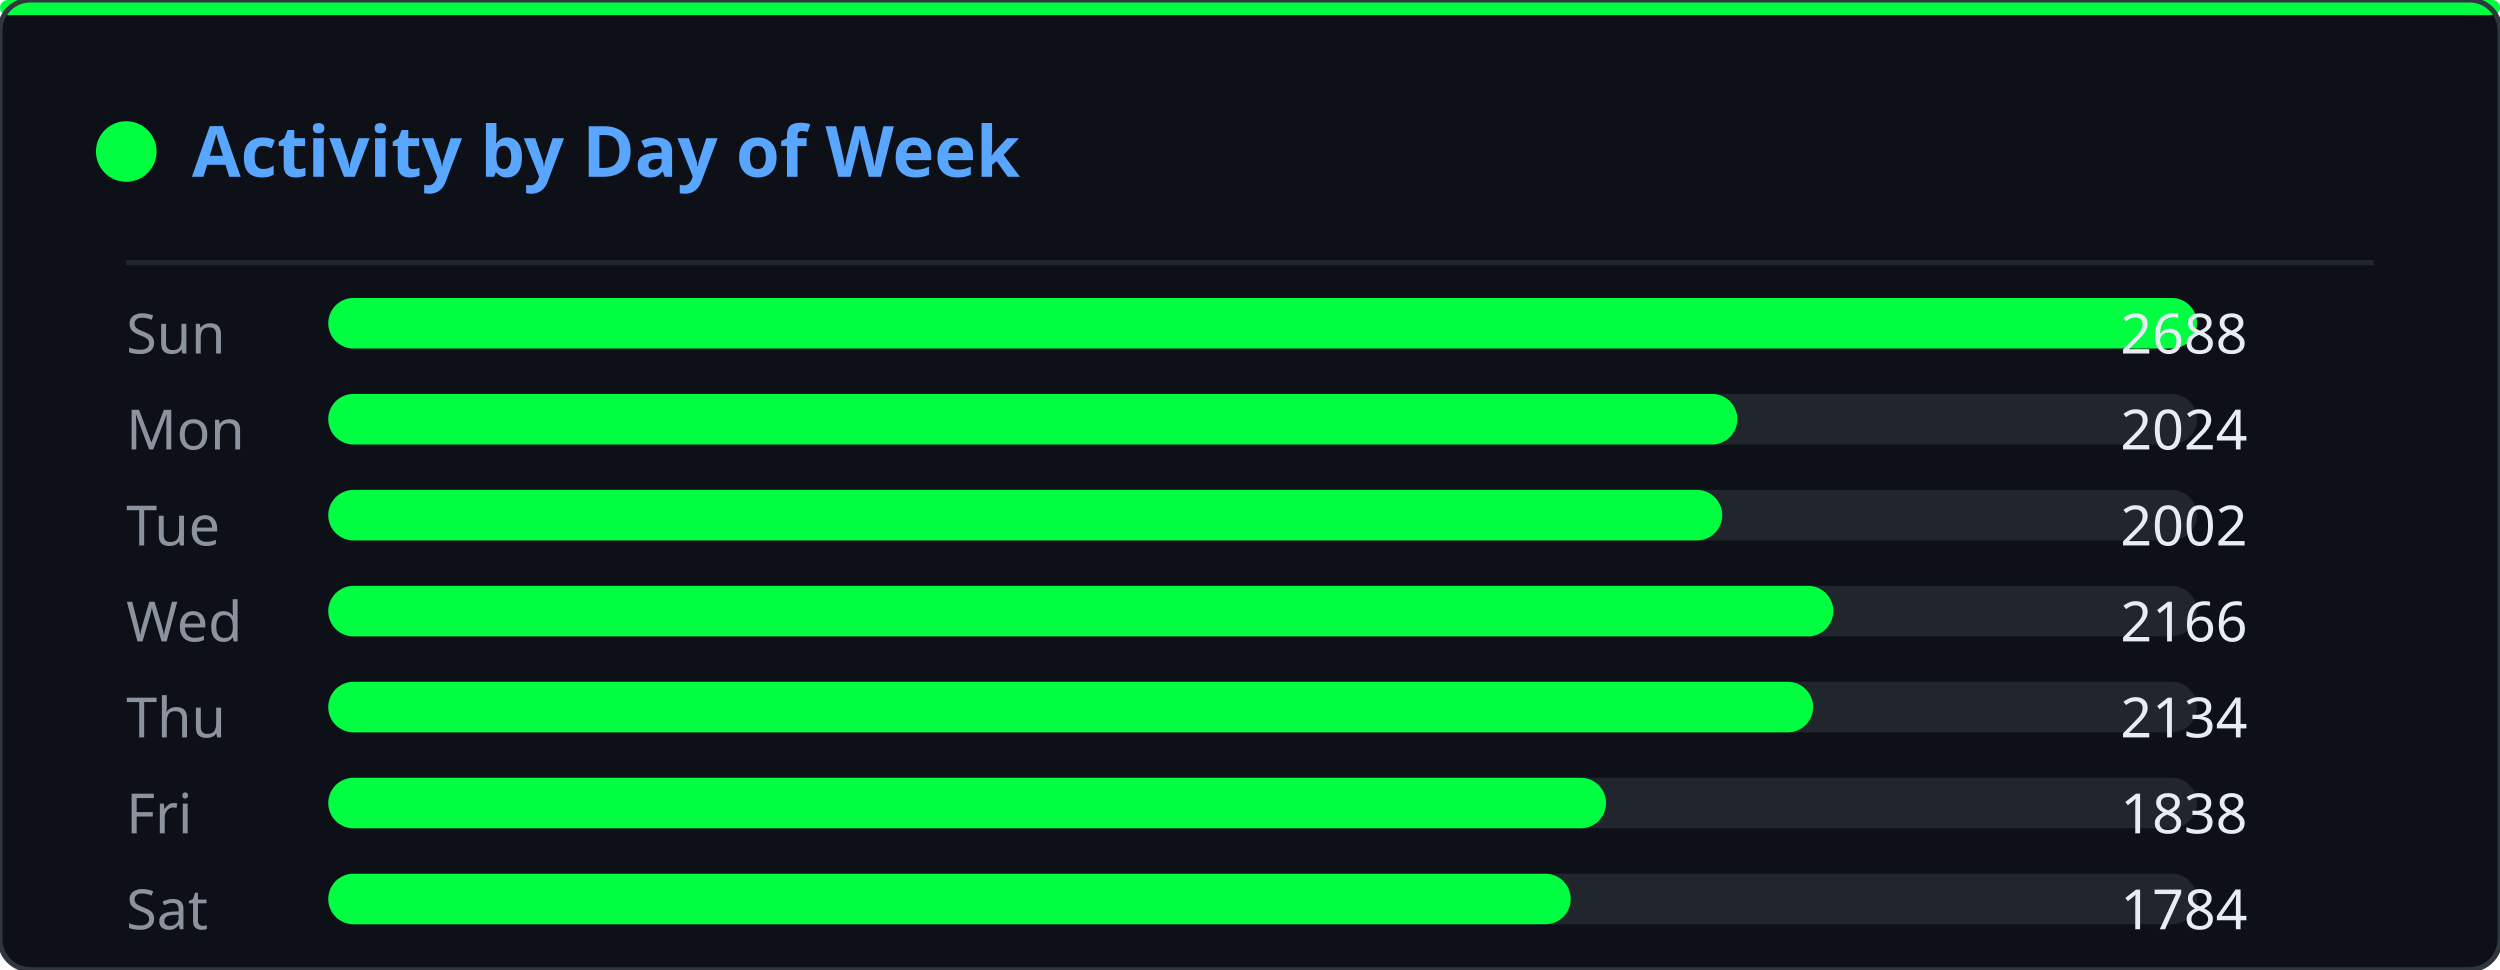
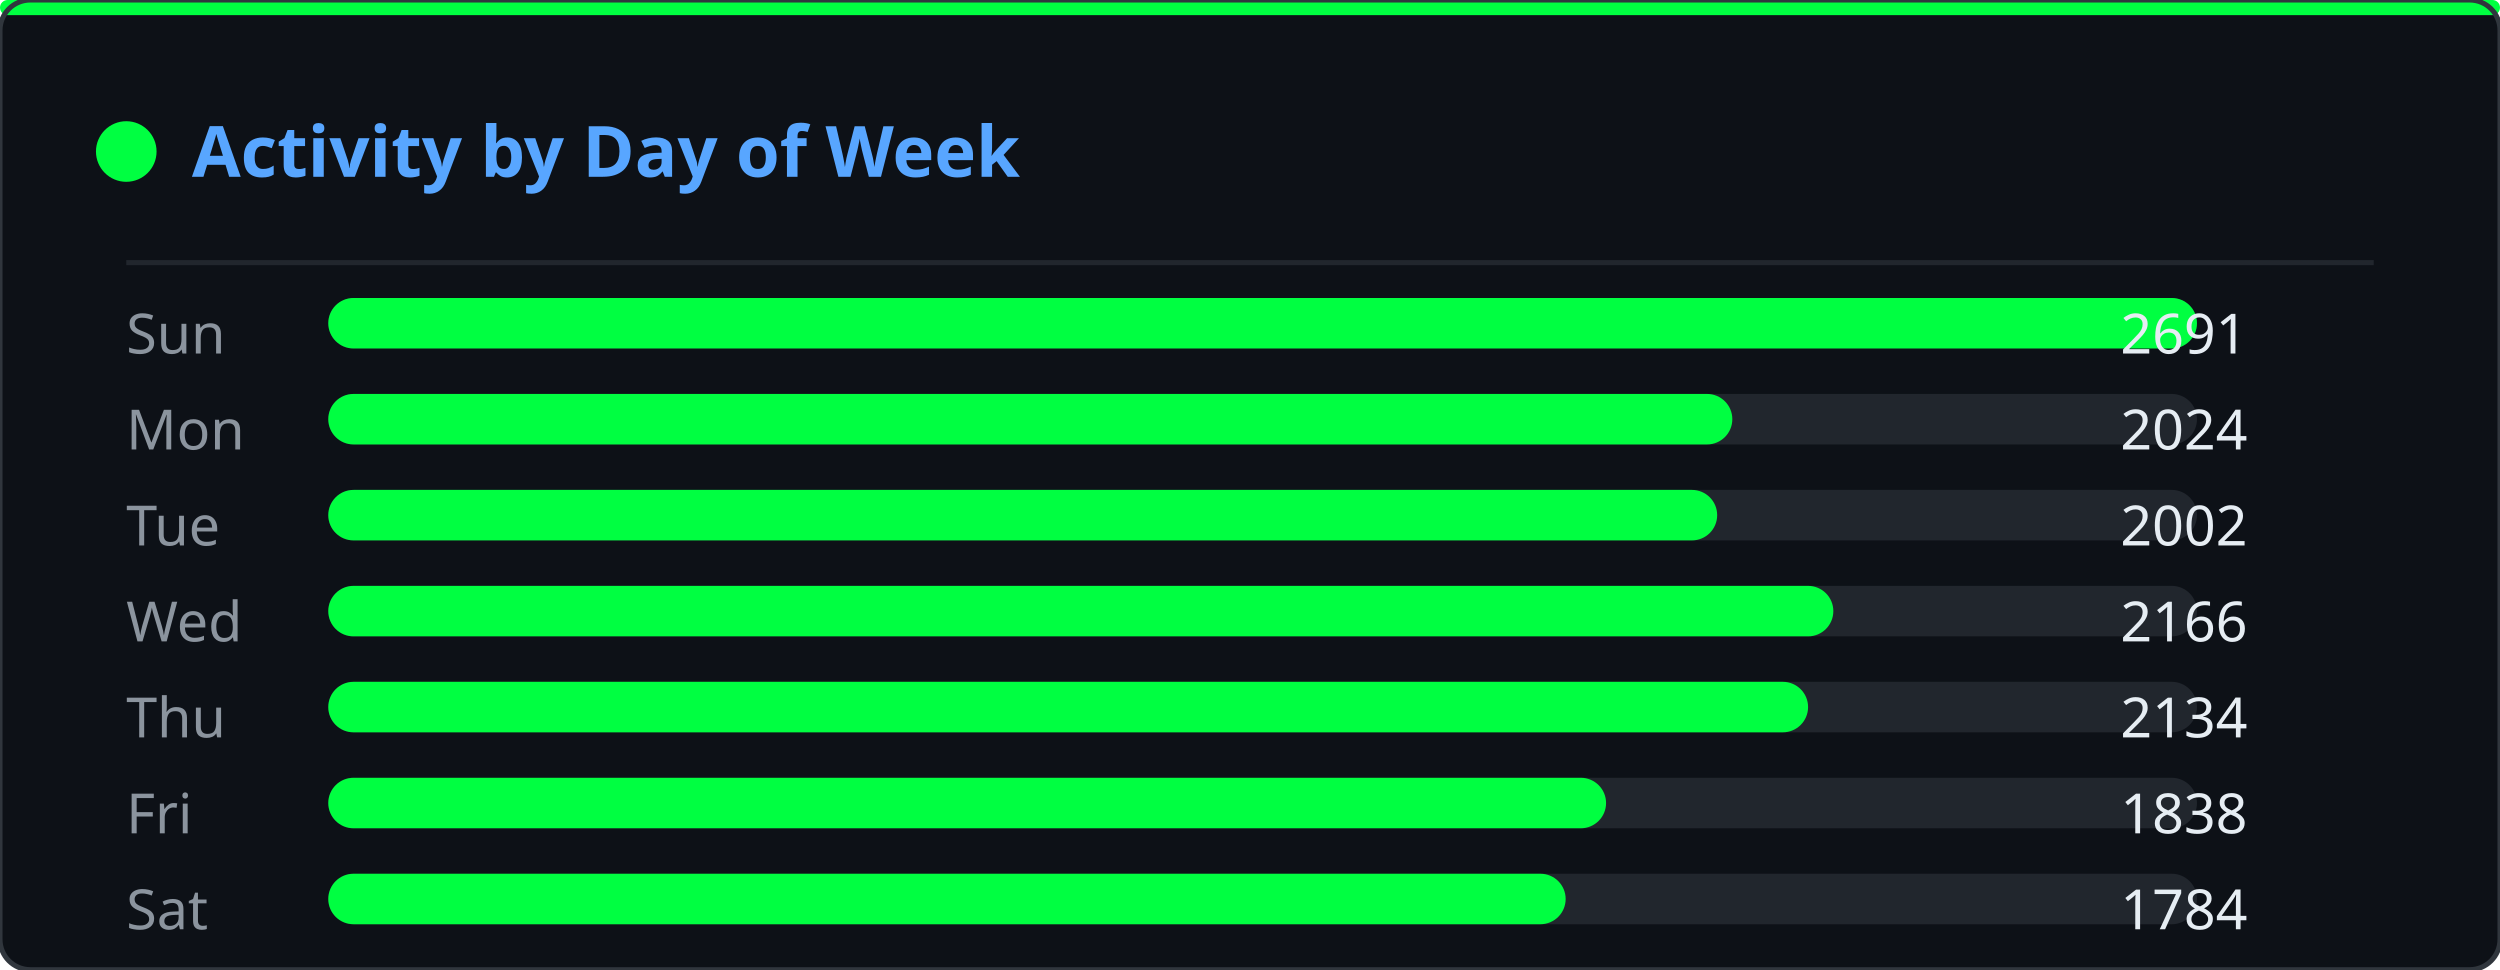
<svg xmlns="http://www.w3.org/2000/svg" width="495" height="192" viewBox="0 0 495 192">
  <defs>
    <clipPath id="ghm-clip">
      <rect width="495" height="192" rx="6" />
    </clipPath>
  </defs>
  <rect width="495" height="192" rx="6" fill="#0d1117" />
  <g clip-path="url(#ghm-clip)">
    <g opacity="0.22">
      <style>@keyframes ghm0{from{transform:translateY(-74px)}to{transform:translateY(206px)}}@keyframes ghm1{from{transform:translateY(-46px)}to{transform:translateY(206px)}}@keyframes ghm2{from{transform:translateY(-46px)}to{transform:translateY(206px)}}@keyframes ghm3{from{transform:translateY(-46px)}to{transform:translateY(206px)}}@keyframes ghm4{from{transform:translateY(-46px)}to{transform:translateY(206px)}}@keyframes ghm5{from{transform:translateY(-46px)}to{transform:translateY(206px)}}@keyframes ghm6{from{transform:translateY(-46px)}to{transform:translateY(206px)}}@keyframes ghm7{from{transform:translateY(-46px)}to{transform:translateY(206px)}}@keyframes ghm8{from{transform:translateY(-46px)}to{transform:translateY(206px)}}@keyframes ghm9{from{transform:translateY(-46px)}to{transform:translateY(206px)}}@keyframes ghm10{from{transform:translateY(-46px)}to{transform:translateY(206px)}}@keyframes ghm11{from{transform:translateY(-46px)}to{transform:translateY(206px)}}@keyframes ghm12{from{transform:translateY(-46px)}to{transform:translateY(206px)}}@keyframes ghm13{from{transform:translateY(-46px)}to{transform:translateY(206px)}}@keyframes ghm14{from{transform:translateY(-46px)}to{transform:translateY(206px)}}@keyframes ghm15{from{transform:translateY(-46px)}to{transform:translateY(206px)}}@keyframes ghm16{from{transform:translateY(-46px)}to{transform:translateY(206px)}}@keyframes ghm17{from{transform:translateY(-46px)}to{transform:translateY(206px)}}@keyframes ghm18{from{transform:translateY(-46px)}to{transform:translateY(206px)}}@keyframes ghm19{from{transform:translateY(-46px)}to{transform:translateY(206px)}}@keyframes ghm20{from{transform:translateY(-46px)}to{transform:translateY(206px)}}@keyframes ghm21{from{transform:translateY(-46px)}to{transform:translateY(206px)}}@keyframes ghm22{from{transform:translateY(-46px)}to{transform:translateY(206px)}}@keyframes ghm23{from{transform:translateY(-46px)}to{transform:translateY(206px)}}@keyframes ghm24{from{transform:translateY(-46px)}to{transform:translateY(206px)}}@keyframes ghm25{from{transform:translateY(-46px)}to{transform:translateY(206px)}}@keyframes ghm26{from{transform:translateY(-46px)}to{transform:translateY(206px)}}@keyframes ghm27{from{transform:translateY(-46px)}to{transform:translateY(206px)}}@keyframes ghm28{from{transform:translateY(-46px)}to{transform:translateY(206px)}}@keyframes ghm29{from{transform:translateY(-46px)}to{transform:translateY(206px)}}@keyframes ghm30{from{transform:translateY(-46px)}to{transform:translateY(206px)}}@keyframes ghm31{from{transform:translateY(-46px)}to{transform:translateY(206px)}}@keyframes ghm32{from{transform:translateY(-46px)}to{transform:translateY(206px)}}@keyframes ghm33{from{transform:translateY(-46px)}to{transform:translateY(206px)}}@keyframes ghm34{from{transform:translateY(-46px)}to{transform:translateY(206px)}}@keyframes ghm35{from{transform:translateY(-46px)}to{transform:translateY(206px)}}@keyframes ghm36{from{transform:translateY(-46px)}to{transform:translateY(206px)}}@keyframes ghm37{from{transform:translateY(-46px)}to{transform:translateY(206px)}}</style>
      <g style="animation:ghm0 1.57s linear infinite;animation-delay:-0.90s">
        <text x="51" y="0" font-family="monospace" font-size="12" fill="#00ff41">ﾇ</text>
        <text x="51" y="-14" font-family="monospace" font-size="12" fill="#00ff41" opacity="0.83">ｩ</text>
        <text x="51" y="-28" font-family="monospace" font-size="12" fill="#00ff41" opacity="0.67">ﾏ</text>
        <text x="51" y="-42" font-family="monospace" font-size="12" fill="#00ff41" opacity="0.50">ﾖ</text>
        <text x="51" y="-56" font-family="monospace" font-size="12" fill="#00ff41" opacity="0.33">ｶ</text>
        <text x="51" y="-70" font-family="monospace" font-size="12" fill="#00ff41" opacity="0.17">ﾇ</text>
      </g>
      <g style="animation:ghm1 2.57s linear infinite;animation-delay:-0.67s">
        <text x="56" y="0" font-family="monospace" font-size="12" fill="#00ff41">ﾀ</text>
        <text x="56" y="-14" font-family="monospace" font-size="12" fill="#00ff41" opacity="0.75">4</text>
        <text x="56" y="-28" font-family="monospace" font-size="12" fill="#00ff41" opacity="0.50">ｺ</text>
        <text x="56" y="-42" font-family="monospace" font-size="12" fill="#00ff41" opacity="0.25">ﾄ</text>
      </g>
      <g style="animation:ghm2 2.24s linear infinite;animation-delay:-0.15s">
        <text x="295" y="0" font-family="monospace" font-size="12" fill="#00ff41">ｳ</text>
        <text x="295" y="-14" font-family="monospace" font-size="12" fill="#00ff41" opacity="0.75">ﾁ</text>
        <text x="295" y="-28" font-family="monospace" font-size="12" fill="#00ff41" opacity="0.50">ｾ</text>
        <text x="295" y="-42" font-family="monospace" font-size="12" fill="#00ff41" opacity="0.25">ﾍ</text>
      </g>
      <g style="animation:ghm3 1.99s linear infinite;animation-delay:-0.92s">
        <text x="46" y="0" font-family="monospace" font-size="12" fill="#00ff41">ﾛ</text>
        <text x="46" y="-14" font-family="monospace" font-size="12" fill="#00ff41" opacity="0.75">ﾜ</text>
        <text x="46" y="-28" font-family="monospace" font-size="12" fill="#00ff41" opacity="0.50">ｪ</text>
        <text x="46" y="-42" font-family="monospace" font-size="12" fill="#00ff41" opacity="0.25">8</text>
      </g>
      <g style="animation:ghm4 1.84s linear infinite;animation-delay:-0.38s">
        <text x="43" y="0" font-family="monospace" font-size="12" fill="#00ff41">3</text>
        <text x="43" y="-14" font-family="monospace" font-size="12" fill="#00ff41" opacity="0.75">ﾃ</text>
        <text x="43" y="-28" font-family="monospace" font-size="12" fill="#00ff41" opacity="0.50">ﾋ</text>
        <text x="43" y="-42" font-family="monospace" font-size="12" fill="#00ff41" opacity="0.25">ﾓ</text>
      </g>
      <g style="animation:ghm5 2.70s linear infinite;animation-delay:-2.61s">
        <text x="28" y="0" font-family="monospace" font-size="12" fill="#00ff41">ｦ</text>
        <text x="28" y="-14" font-family="monospace" font-size="12" fill="#00ff41" opacity="0.75">ﾐ</text>
        <text x="28" y="-28" font-family="monospace" font-size="12" fill="#00ff41" opacity="0.50">9</text>
        <text x="28" y="-42" font-family="monospace" font-size="12" fill="#00ff41" opacity="0.25">9</text>
      </g>
      <g style="animation:ghm6 2.14s linear infinite;animation-delay:-1.62s">
        <text x="379" y="0" font-family="monospace" font-size="12" fill="#00ff41">ﾓ</text>
        <text x="379" y="-14" font-family="monospace" font-size="12" fill="#00ff41" opacity="0.75">ｵ</text>
        <text x="379" y="-28" font-family="monospace" font-size="12" fill="#00ff41" opacity="0.50">ﾈ</text>
        <text x="379" y="-42" font-family="monospace" font-size="12" fill="#00ff41" opacity="0.25">ｵ</text>
      </g>
      <g style="animation:ghm7 2.37s linear infinite;animation-delay:-1.35s">
        <text x="207" y="0" font-family="monospace" font-size="12" fill="#00ff41">ｶ</text>
        <text x="207" y="-14" font-family="monospace" font-size="12" fill="#00ff41" opacity="0.75">ﾁ</text>
        <text x="207" y="-28" font-family="monospace" font-size="12" fill="#00ff41" opacity="0.50">ｼ</text>
        <text x="207" y="-42" font-family="monospace" font-size="12" fill="#00ff41" opacity="0.25">6</text>
      </g>
      <g style="animation:ghm8 1.63s linear infinite;animation-delay:-0.55s">
        <text x="115" y="0" font-family="monospace" font-size="12" fill="#00ff41">ｫ</text>
        <text x="115" y="-14" font-family="monospace" font-size="12" fill="#00ff41" opacity="0.75">ﾝ</text>
        <text x="115" y="-28" font-family="monospace" font-size="12" fill="#00ff41" opacity="0.50">ﾈ</text>
        <text x="115" y="-42" font-family="monospace" font-size="12" fill="#00ff41" opacity="0.25">ﾉ</text>
      </g>
      <g style="animation:ghm9 2.35s linear infinite;animation-delay:-1.04s">
        <text x="377" y="0" font-family="monospace" font-size="12" fill="#00ff41">ｮ</text>
        <text x="377" y="-14" font-family="monospace" font-size="12" fill="#00ff41" opacity="0.75">ﾚ</text>
        <text x="377" y="-28" font-family="monospace" font-size="12" fill="#00ff41" opacity="0.50">ﾌ</text>
        <text x="377" y="-42" font-family="monospace" font-size="12" fill="#00ff41" opacity="0.25">ｴ</text>
      </g>
      <g style="animation:ghm10 1.87s linear infinite;animation-delay:-1.28s">
        <text x="122" y="0" font-family="monospace" font-size="12" fill="#00ff41">ﾃ</text>
        <text x="122" y="-14" font-family="monospace" font-size="12" fill="#00ff41" opacity="0.75">ﾎ</text>
        <text x="122" y="-28" font-family="monospace" font-size="12" fill="#00ff41" opacity="0.50">ﾎ</text>
        <text x="122" y="-42" font-family="monospace" font-size="12" fill="#00ff41" opacity="0.25">ﾖ</text>
      </g>
      <g style="animation:ghm11 3.13s linear infinite;animation-delay:-0.70s">
        <text x="440" y="0" font-family="monospace" font-size="12" fill="#00ff41">ｱ</text>
        <text x="440" y="-14" font-family="monospace" font-size="12" fill="#00ff41" opacity="0.75">ﾈ</text>
        <text x="440" y="-28" font-family="monospace" font-size="12" fill="#00ff41" opacity="0.50">ﾔ</text>
        <text x="440" y="-42" font-family="monospace" font-size="12" fill="#00ff41" opacity="0.25">ﾙ</text>
      </g>
      <g style="animation:ghm12 3.15s linear infinite;animation-delay:-2.99s">
        <text x="150" y="0" font-family="monospace" font-size="12" fill="#00ff41">ﾏ</text>
        <text x="150" y="-14" font-family="monospace" font-size="12" fill="#00ff41" opacity="0.75">ﾀ</text>
        <text x="150" y="-28" font-family="monospace" font-size="12" fill="#00ff41" opacity="0.50">ﾈ</text>
        <text x="150" y="-42" font-family="monospace" font-size="12" fill="#00ff41" opacity="0.25">ｺ</text>
      </g>
      <g style="animation:ghm13 2.21s linear infinite;animation-delay:-0.72s">
        <text x="183" y="0" font-family="monospace" font-size="12" fill="#00ff41">ﾐ</text>
        <text x="183" y="-14" font-family="monospace" font-size="12" fill="#00ff41" opacity="0.75">ｻ</text>
        <text x="183" y="-28" font-family="monospace" font-size="12" fill="#00ff41" opacity="0.50">1</text>
        <text x="183" y="-42" font-family="monospace" font-size="12" fill="#00ff41" opacity="0.25">ﾏ</text>
      </g>
      <g style="animation:ghm14 1.77s linear infinite;animation-delay:-1.04s">
        <text x="351" y="0" font-family="monospace" font-size="12" fill="#00ff41">ﾚ</text>
        <text x="351" y="-14" font-family="monospace" font-size="12" fill="#00ff41" opacity="0.75">0</text>
        <text x="351" y="-28" font-family="monospace" font-size="12" fill="#00ff41" opacity="0.50">ｵ</text>
        <text x="351" y="-42" font-family="monospace" font-size="12" fill="#00ff41" opacity="0.25">ﾂ</text>
      </g>
      <g style="animation:ghm15 2.15s linear infinite;animation-delay:-0.98s">
        <text x="176" y="0" font-family="monospace" font-size="12" fill="#00ff41">3</text>
        <text x="176" y="-14" font-family="monospace" font-size="12" fill="#00ff41" opacity="0.75">ﾝ</text>
        <text x="176" y="-28" font-family="monospace" font-size="12" fill="#00ff41" opacity="0.50">ﾅ</text>
        <text x="176" y="-42" font-family="monospace" font-size="12" fill="#00ff41" opacity="0.25">4</text>
      </g>
      <g style="animation:ghm16 3.18s linear infinite;animation-delay:-1.04s">
        <text x="116" y="0" font-family="monospace" font-size="12" fill="#00ff41">ﾁ</text>
        <text x="116" y="-14" font-family="monospace" font-size="12" fill="#00ff41" opacity="0.75">2</text>
        <text x="116" y="-28" font-family="monospace" font-size="12" fill="#00ff41" opacity="0.50">ｲ</text>
        <text x="116" y="-42" font-family="monospace" font-size="12" fill="#00ff41" opacity="0.25">3</text>
      </g>
      <g style="animation:ghm17 3.13s linear infinite;animation-delay:-1.82s">
        <text x="175" y="0" font-family="monospace" font-size="12" fill="#00ff41">ﾎ</text>
        <text x="175" y="-14" font-family="monospace" font-size="12" fill="#00ff41" opacity="0.75">ﾜ</text>
        <text x="175" y="-28" font-family="monospace" font-size="12" fill="#00ff41" opacity="0.50">ｸ</text>
        <text x="175" y="-42" font-family="monospace" font-size="12" fill="#00ff41" opacity="0.25">ｼ</text>
      </g>
      <g style="animation:ghm18 2.52s linear infinite;animation-delay:-1.46s">
        <text x="18" y="0" font-family="monospace" font-size="12" fill="#00ff41">ｷ</text>
        <text x="18" y="-14" font-family="monospace" font-size="12" fill="#00ff41" opacity="0.75">6</text>
        <text x="18" y="-28" font-family="monospace" font-size="12" fill="#00ff41" opacity="0.50">ｩ</text>
        <text x="18" y="-42" font-family="monospace" font-size="12" fill="#00ff41" opacity="0.25">ｸ</text>
      </g>
      <g style="animation:ghm19 1.94s linear infinite;animation-delay:-0.80s">
        <text x="444" y="0" font-family="monospace" font-size="12" fill="#00ff41">ｺ</text>
        <text x="444" y="-14" font-family="monospace" font-size="12" fill="#00ff41" opacity="0.75">ｶ</text>
        <text x="444" y="-28" font-family="monospace" font-size="12" fill="#00ff41" opacity="0.50">ｴ</text>
        <text x="444" y="-42" font-family="monospace" font-size="12" fill="#00ff41" opacity="0.25">ﾓ</text>
      </g>
      <g style="animation:ghm20 2.72s linear infinite;animation-delay:-0.41s">
        <text x="382" y="0" font-family="monospace" font-size="12" fill="#00ff41">3</text>
        <text x="382" y="-14" font-family="monospace" font-size="12" fill="#00ff41" opacity="0.75">ﾊ</text>
        <text x="382" y="-28" font-family="monospace" font-size="12" fill="#00ff41" opacity="0.50">ﾓ</text>
        <text x="382" y="-42" font-family="monospace" font-size="12" fill="#00ff41" opacity="0.25">ｪ</text>
      </g>
      <g style="animation:ghm21 1.65s linear infinite;animation-delay:-0.06s">
        <text x="205" y="0" font-family="monospace" font-size="12" fill="#00ff41">ﾛ</text>
        <text x="205" y="-14" font-family="monospace" font-size="12" fill="#00ff41" opacity="0.75">0</text>
        <text x="205" y="-28" font-family="monospace" font-size="12" fill="#00ff41" opacity="0.50">ﾝ</text>
        <text x="205" y="-42" font-family="monospace" font-size="12" fill="#00ff41" opacity="0.25">ﾘ</text>
      </g>
      <g style="animation:ghm22 1.88s linear infinite;animation-delay:-0.11s">
        <text x="261" y="0" font-family="monospace" font-size="12" fill="#00ff41">ｶ</text>
        <text x="261" y="-14" font-family="monospace" font-size="12" fill="#00ff41" opacity="0.75">ﾘ</text>
        <text x="261" y="-28" font-family="monospace" font-size="12" fill="#00ff41" opacity="0.50">4</text>
        <text x="261" y="-42" font-family="monospace" font-size="12" fill="#00ff41" opacity="0.25">ｹ</text>
      </g>
      <g style="animation:ghm23 1.72s linear infinite;animation-delay:-1.29s">
        <text x="74" y="0" font-family="monospace" font-size="12" fill="#00ff41">ﾖ</text>
        <text x="74" y="-14" font-family="monospace" font-size="12" fill="#00ff41" opacity="0.75">5</text>
        <text x="74" y="-28" font-family="monospace" font-size="12" fill="#00ff41" opacity="0.50">ｳ</text>
        <text x="74" y="-42" font-family="monospace" font-size="12" fill="#00ff41" opacity="0.25">ﾚ</text>
      </g>
      <g style="animation:ghm24 3.11s linear infinite;animation-delay:-1.97s">
        <text x="84" y="0" font-family="monospace" font-size="12" fill="#00ff41">1</text>
        <text x="84" y="-14" font-family="monospace" font-size="12" fill="#00ff41" opacity="0.75">0</text>
        <text x="84" y="-28" font-family="monospace" font-size="12" fill="#00ff41" opacity="0.50">ﾘ</text>
        <text x="84" y="-42" font-family="monospace" font-size="12" fill="#00ff41" opacity="0.25">7</text>
      </g>
      <g style="animation:ghm25 2.23s linear infinite;animation-delay:-0.66s">
        <text x="245" y="0" font-family="monospace" font-size="12" fill="#00ff41">ｿ</text>
        <text x="245" y="-14" font-family="monospace" font-size="12" fill="#00ff41" opacity="0.75">ﾒ</text>
        <text x="245" y="-28" font-family="monospace" font-size="12" fill="#00ff41" opacity="0.50">ｨ</text>
        <text x="245" y="-42" font-family="monospace" font-size="12" fill="#00ff41" opacity="0.25">ｻ</text>
      </g>
      <g style="animation:ghm26 3.20s linear infinite;animation-delay:-1.89s">
        <text x="163" y="0" font-family="monospace" font-size="12" fill="#00ff41">5</text>
        <text x="163" y="-14" font-family="monospace" font-size="12" fill="#00ff41" opacity="0.75">ﾕ</text>
        <text x="163" y="-28" font-family="monospace" font-size="12" fill="#00ff41" opacity="0.50">ﾌ</text>
        <text x="163" y="-42" font-family="monospace" font-size="12" fill="#00ff41" opacity="0.25">ﾌ</text>
      </g>
      <g style="animation:ghm27 2.84s linear infinite;animation-delay:-0.59s">
        <text x="444" y="0" font-family="monospace" font-size="12" fill="#00ff41">ｱ</text>
        <text x="444" y="-14" font-family="monospace" font-size="12" fill="#00ff41" opacity="0.75">ｪ</text>
        <text x="444" y="-28" font-family="monospace" font-size="12" fill="#00ff41" opacity="0.50">0</text>
        <text x="444" y="-42" font-family="monospace" font-size="12" fill="#00ff41" opacity="0.25">3</text>
      </g>
      <g style="animation:ghm28 3.04s linear infinite;animation-delay:-0.90s">
        <text x="416" y="0" font-family="monospace" font-size="12" fill="#00ff41">ﾖ</text>
        <text x="416" y="-14" font-family="monospace" font-size="12" fill="#00ff41" opacity="0.75">ｹ</text>
        <text x="416" y="-28" font-family="monospace" font-size="12" fill="#00ff41" opacity="0.50">ﾛ</text>
        <text x="416" y="-42" font-family="monospace" font-size="12" fill="#00ff41" opacity="0.25">ﾝ</text>
      </g>
      <g style="animation:ghm29 3.08s linear infinite;animation-delay:-2.24s">
        <text x="71" y="0" font-family="monospace" font-size="12" fill="#00ff41">ｳ</text>
        <text x="71" y="-14" font-family="monospace" font-size="12" fill="#00ff41" opacity="0.75">4</text>
        <text x="71" y="-28" font-family="monospace" font-size="12" fill="#00ff41" opacity="0.50">ﾒ</text>
        <text x="71" y="-42" font-family="monospace" font-size="12" fill="#00ff41" opacity="0.25">ｾ</text>
      </g>
      <g style="animation:ghm30 1.64s linear infinite;animation-delay:-1.17s">
        <text x="311" y="0" font-family="monospace" font-size="12" fill="#00ff41">ﾒ</text>
        <text x="311" y="-14" font-family="monospace" font-size="12" fill="#00ff41" opacity="0.75">ﾙ</text>
        <text x="311" y="-28" font-family="monospace" font-size="12" fill="#00ff41" opacity="0.50">ｵ</text>
        <text x="311" y="-42" font-family="monospace" font-size="12" fill="#00ff41" opacity="0.25">ﾓ</text>
      </g>
      <g style="animation:ghm31 2.93s linear infinite;animation-delay:-2.38s">
        <text x="360" y="0" font-family="monospace" font-size="12" fill="#00ff41">ﾖ</text>
        <text x="360" y="-14" font-family="monospace" font-size="12" fill="#00ff41" opacity="0.75">9</text>
        <text x="360" y="-28" font-family="monospace" font-size="12" fill="#00ff41" opacity="0.50">9</text>
        <text x="360" y="-42" font-family="monospace" font-size="12" fill="#00ff41" opacity="0.25">ｾ</text>
      </g>
      <g style="animation:ghm32 2.81s linear infinite;animation-delay:-1.81s">
        <text x="142" y="0" font-family="monospace" font-size="12" fill="#00ff41">ｳ</text>
        <text x="142" y="-14" font-family="monospace" font-size="12" fill="#00ff41" opacity="0.75">ﾊ</text>
        <text x="142" y="-28" font-family="monospace" font-size="12" fill="#00ff41" opacity="0.50">ｺ</text>
        <text x="142" y="-42" font-family="monospace" font-size="12" fill="#00ff41" opacity="0.25">ｺ</text>
      </g>
      <g style="animation:ghm33 3.12s linear infinite;animation-delay:-1.67s">
        <text x="25" y="0" font-family="monospace" font-size="12" fill="#00ff41">ｽ</text>
        <text x="25" y="-14" font-family="monospace" font-size="12" fill="#00ff41" opacity="0.75">1</text>
        <text x="25" y="-28" font-family="monospace" font-size="12" fill="#00ff41" opacity="0.50">ﾄ</text>
        <text x="25" y="-42" font-family="monospace" font-size="12" fill="#00ff41" opacity="0.25">ﾅ</text>
      </g>
      <g style="animation:ghm34 2.99s linear infinite;animation-delay:-0.61s">
        <text x="242" y="0" font-family="monospace" font-size="12" fill="#00ff41">ﾜ</text>
        <text x="242" y="-14" font-family="monospace" font-size="12" fill="#00ff41" opacity="0.75">ｶ</text>
        <text x="242" y="-28" font-family="monospace" font-size="12" fill="#00ff41" opacity="0.50">ｬ</text>
        <text x="242" y="-42" font-family="monospace" font-size="12" fill="#00ff41" opacity="0.25">ｴ</text>
      </g>
      <g style="animation:ghm35 2.78s linear infinite;animation-delay:-2.63s">
        <text x="245" y="0" font-family="monospace" font-size="12" fill="#00ff41">ﾚ</text>
        <text x="245" y="-14" font-family="monospace" font-size="12" fill="#00ff41" opacity="0.75">ﾇ</text>
        <text x="245" y="-28" font-family="monospace" font-size="12" fill="#00ff41" opacity="0.50">ｺ</text>
        <text x="245" y="-42" font-family="monospace" font-size="12" fill="#00ff41" opacity="0.25">ｧ</text>
      </g>
      <g style="animation:ghm36 3.07s linear infinite;animation-delay:-1.25s">
        <text x="387" y="0" font-family="monospace" font-size="12" fill="#00ff41">ｸ</text>
        <text x="387" y="-14" font-family="monospace" font-size="12" fill="#00ff41" opacity="0.75">ｳ</text>
        <text x="387" y="-28" font-family="monospace" font-size="12" fill="#00ff41" opacity="0.50">ｯ</text>
        <text x="387" y="-42" font-family="monospace" font-size="12" fill="#00ff41" opacity="0.25">0</text>
      </g>
      <g style="animation:ghm37 2.26s linear infinite;animation-delay:-1.19s">
        <text x="456" y="0" font-family="monospace" font-size="12" fill="#00ff41">ｨ</text>
        <text x="456" y="-14" font-family="monospace" font-size="12" fill="#00ff41" opacity="0.75">ｱ</text>
        <text x="456" y="-28" font-family="monospace" font-size="12" fill="#00ff41" opacity="0.50">ﾓ</text>
        <text x="456" y="-42" font-family="monospace" font-size="12" fill="#00ff41" opacity="0.25">1</text>
      </g>
    </g>
  </g>
  <rect width="495" height="3" rx="1.5" fill="#00ff41" />
  <rect width="495" height="192" rx="6" fill="none" stroke="#30363d" stroke-width="1" />
  <circle cx="25" cy="30" r="6" fill="#00ff41" />
  <text x="38" y="35" font-family="'Segoe UI',Ubuntu,sans-serif" font-size="14" font-weight="600" fill="#58a6ff">Activity by Day of Week</text>
  <line x1="25" y1="52" x2="470" y2="52" stroke="#21262d" stroke-width="1" />
  <text x="25" y="70" font-family="'Segoe UI',Ubuntu,sans-serif" font-size="11" fill="#8b949e">Sun</text>
  <rect x="65" y="59" width="370" height="10" rx="5" fill="#21262d" />
  <rect x="65" y="59" width="370" height="10" rx="5" fill="#00ff41" />
-   <text x="445" y="70" text-anchor="end" font-family="'Segoe UI',Ubuntu,sans-serif" font-size="11" fill="#e6edf3">2688</text>
+   <text x="445" y="70" text-anchor="end" font-family="'Segoe UI',Ubuntu,sans-serif" font-size="11" fill="#e6edf3">2691</text>
  <text x="25" y="89" font-family="'Segoe UI',Ubuntu,sans-serif" font-size="11" fill="#8b949e">Mon</text>
  <rect x="65" y="78" width="370" height="10" rx="5" fill="#21262d" />
-   <rect x="65" y="78" width="279" height="10" rx="5" fill="#00ff41" />
+   <rect x="65" y="78" width="278" height="10" rx="5" fill="#00ff41" />
  <text x="445" y="89" text-anchor="end" font-family="'Segoe UI',Ubuntu,sans-serif" font-size="11" fill="#e6edf3">2024</text>
  <text x="25" y="108" font-family="'Segoe UI',Ubuntu,sans-serif" font-size="11" fill="#8b949e">Tue</text>
  <rect x="65" y="97" width="370" height="10" rx="5" fill="#21262d" />
-   <rect x="65" y="97" width="276" height="10" rx="5" fill="#00ff41" />
+   <rect x="65" y="97" width="275" height="10" rx="5" fill="#00ff41" />
  <text x="445" y="108" text-anchor="end" font-family="'Segoe UI',Ubuntu,sans-serif" font-size="11" fill="#e6edf3">2002</text>
  <text x="25" y="127" font-family="'Segoe UI',Ubuntu,sans-serif" font-size="11" fill="#8b949e">Wed</text>
  <rect x="65" y="116" width="370" height="10" rx="5" fill="#21262d" />
  <rect x="65" y="116" width="298" height="10" rx="5" fill="#00ff41" />
  <text x="445" y="127" text-anchor="end" font-family="'Segoe UI',Ubuntu,sans-serif" font-size="11" fill="#e6edf3">2166</text>
  <text x="25" y="146" font-family="'Segoe UI',Ubuntu,sans-serif" font-size="11" fill="#8b949e">Thu</text>
  <rect x="65" y="135" width="370" height="10" rx="5" fill="#21262d" />
-   <rect x="65" y="135" width="294" height="10" rx="5" fill="#00ff41" />
+   <rect x="65" y="135" width="293" height="10" rx="5" fill="#00ff41" />
  <text x="445" y="146" text-anchor="end" font-family="'Segoe UI',Ubuntu,sans-serif" font-size="11" fill="#e6edf3">2134</text>
  <text x="25" y="165" font-family="'Segoe UI',Ubuntu,sans-serif" font-size="11" fill="#8b949e">Fri</text>
  <rect x="65" y="154" width="370" height="10" rx="5" fill="#21262d" />
  <rect x="65" y="154" width="253" height="10" rx="5" fill="#00ff41" />
  <text x="445" y="165" text-anchor="end" font-family="'Segoe UI',Ubuntu,sans-serif" font-size="11" fill="#e6edf3">1838</text>
  <text x="25" y="184" font-family="'Segoe UI',Ubuntu,sans-serif" font-size="11" fill="#8b949e">Sat</text>
  <rect x="65" y="173" width="370" height="10" rx="5" fill="#21262d" />
-   <rect x="65" y="173" width="246" height="10" rx="5" fill="#00ff41" />
+   <rect x="65" y="173" width="245" height="10" rx="5" fill="#00ff41" />
  <text x="445" y="184" text-anchor="end" font-family="'Segoe UI',Ubuntu,sans-serif" font-size="11" fill="#e6edf3">1784</text>
</svg>
